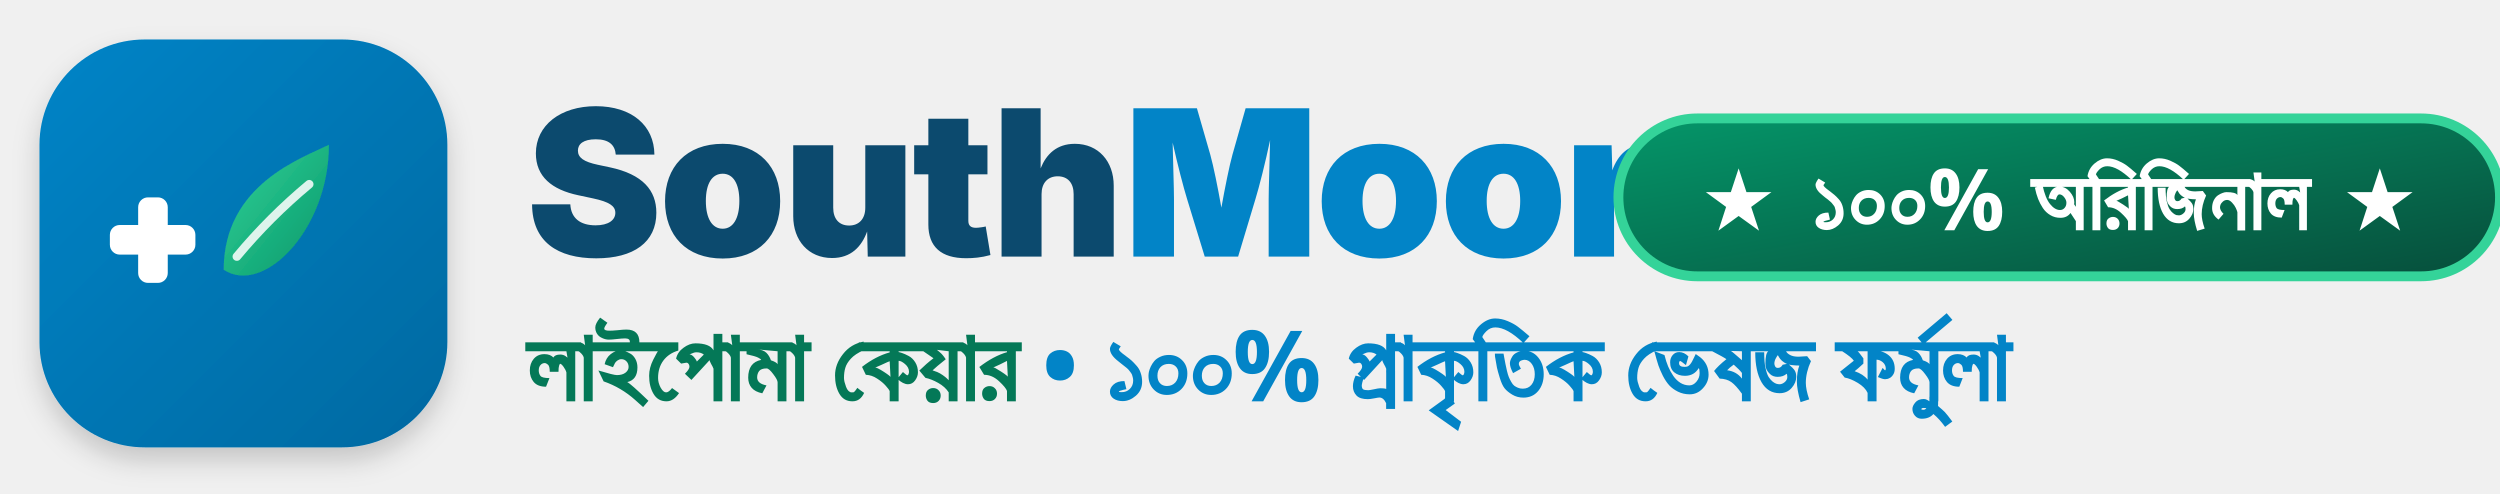
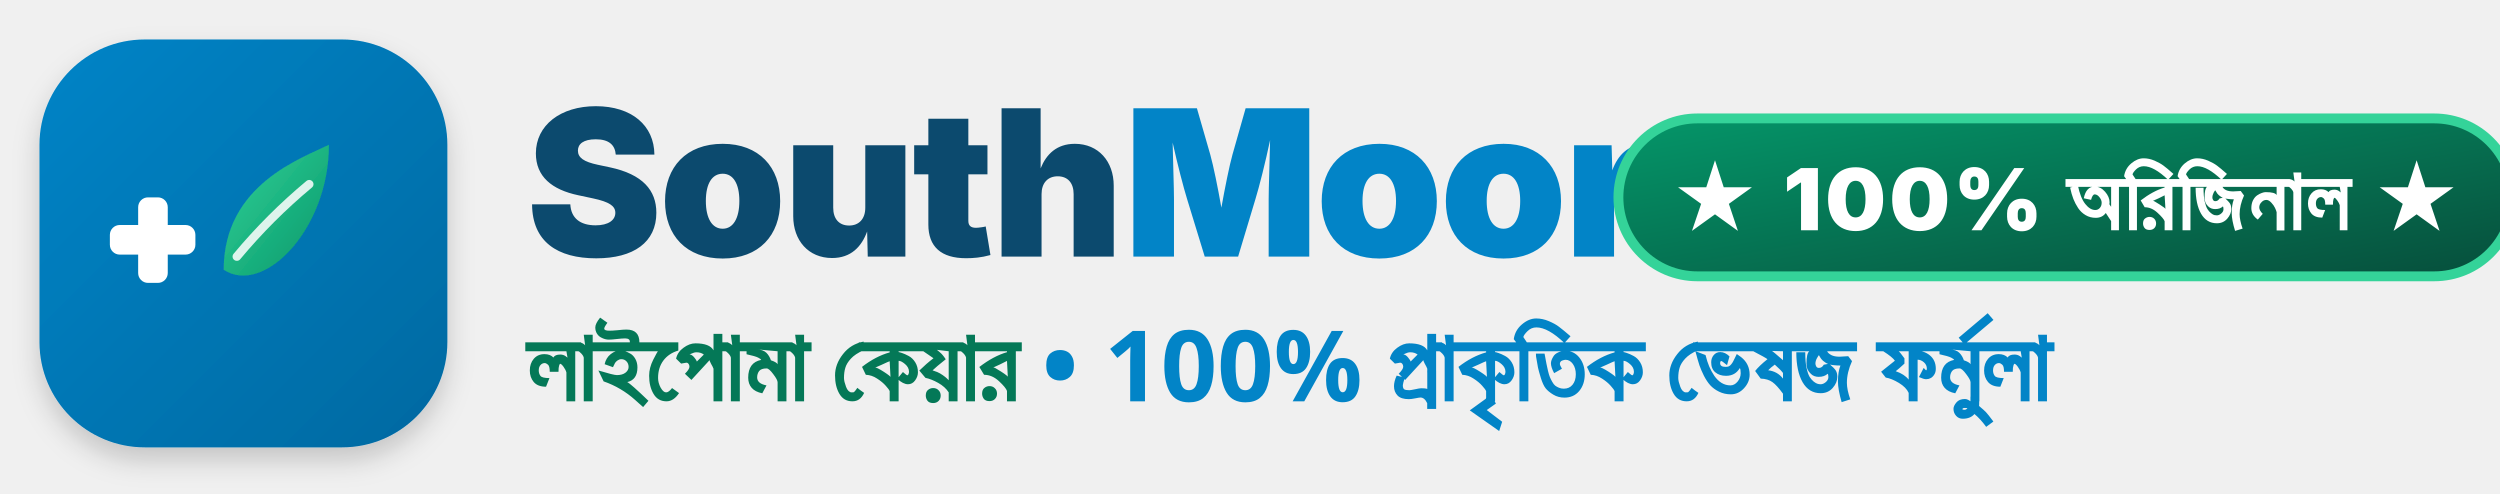
<svg xmlns="http://www.w3.org/2000/svg" viewBox="0 0 380 75" width="380" height="75">
  <defs>
    <linearGradient id="medGrad" x1="0%" y1="0%" x2="100%" y2="100%">
      <stop offset="0%" stop-color="#0284c7" />
      <stop offset="100%" stop-color="#0369a1" />
    </linearGradient>
    <linearGradient id="leafGrad" x1="0%" y1="0%" x2="100%" y2="100%">
      <stop offset="0%" stop-color="#34d399" />
      <stop offset="100%" stop-color="#059669" />
    </linearGradient>
    <linearGradient id="badgeGrad" x1="0%" y1="0%" x2="100%" y2="100%">
      <stop offset="0%" stop-color="#059669" />
      <stop offset="100%" stop-color="#064e3b" />
    </linearGradient>
    <filter id="shadow" x="-10%" y="-10%" width="120%" height="120%">
      <feDropShadow dx="0" dy="2" stdDeviation="2" flood-opacity="0.18" />
    </filter>
  </defs>
  <g transform="translate(6, 6)" filter="url(#shadow)">
    <rect x="0" y="0" width="62" height="62" rx="16" fill="url(#medGrad)" />
    <path d="M40 12 A 19 19 0 1 1 20 46 A 15 15 0 0 0 40 12 Z" fill="#ffffff" opacity="0.95" />
    <path d="M28 35 C 28 22 40 18 44 16 C 44 29 34 39 28 35 Z" fill="url(#leafGrad)" />
    <path d="M30 33 Q 35 27 41 22" stroke="#ffffff" stroke-width="1.3" stroke-linecap="round" fill="none" opacity="0.85" />
    <rect x="15" y="24" width="4.5" height="13" rx="1.5" fill="#ffffff" />
    <rect x="10.7" y="28.2" width="13" height="4.5" rx="1.5" fill="#ffffff" />
  </g>
  <g transform="translate(80, 11)">
    <text x="0" y="28" font-family="'Hind Siliguri', 'Inter', -apple-system, sans-serif" font-size="31" font-weight="900" fill="#0c4a6e" letter-spacing="-0.5">
      South<tspan fill="#0284c7">Moon</tspan>
    </text>
    <g transform="translate(166, 7)">
-       <rect x="0" y="0" width="134" height="24" rx="12" fill="url(#badgeGrad)" stroke="#34d399" stroke-width="1.5" />
-       <text x="67" y="17" font-family="'Hind Siliguri', sans-serif" font-size="13" font-weight="900" fill="#ffffff" text-anchor="middle" letter-spacing="0.3">
-         ★ ১০০% অরিজিনাল ★
+       <rect x="0" y="0" width="136" height="24" rx="12" fill="url(#badgeGrad)" stroke="#34d399" stroke-width="1.5" />
+       <text x="68" y="17" font-family="'Inter', sans-serif" font-size="13" font-weight="900" fill="#ffffff" text-anchor="middle" letter-spacing="0.5">
+         ★ 100% অরিজিনাল ★
      </text>
    </g>
    <text x="0" y="50" font-family="'Hind Siliguri', sans-serif" font-size="15" font-weight="800" fill="#047857">
-       লাইপোমা কেয়ার <tspan fill="#0284c7" font-weight="700">• ১০০% প্রাকৃতিক ভেষজ ফর্মুলা</tspan>
+       লাইপোমা কেয়ার <tspan fill="#0284c7" font-weight="700">• 100% প্রাকৃতিক ভেষজ ফর্মুলা</tspan>
    </text>
  </g>
</svg>
